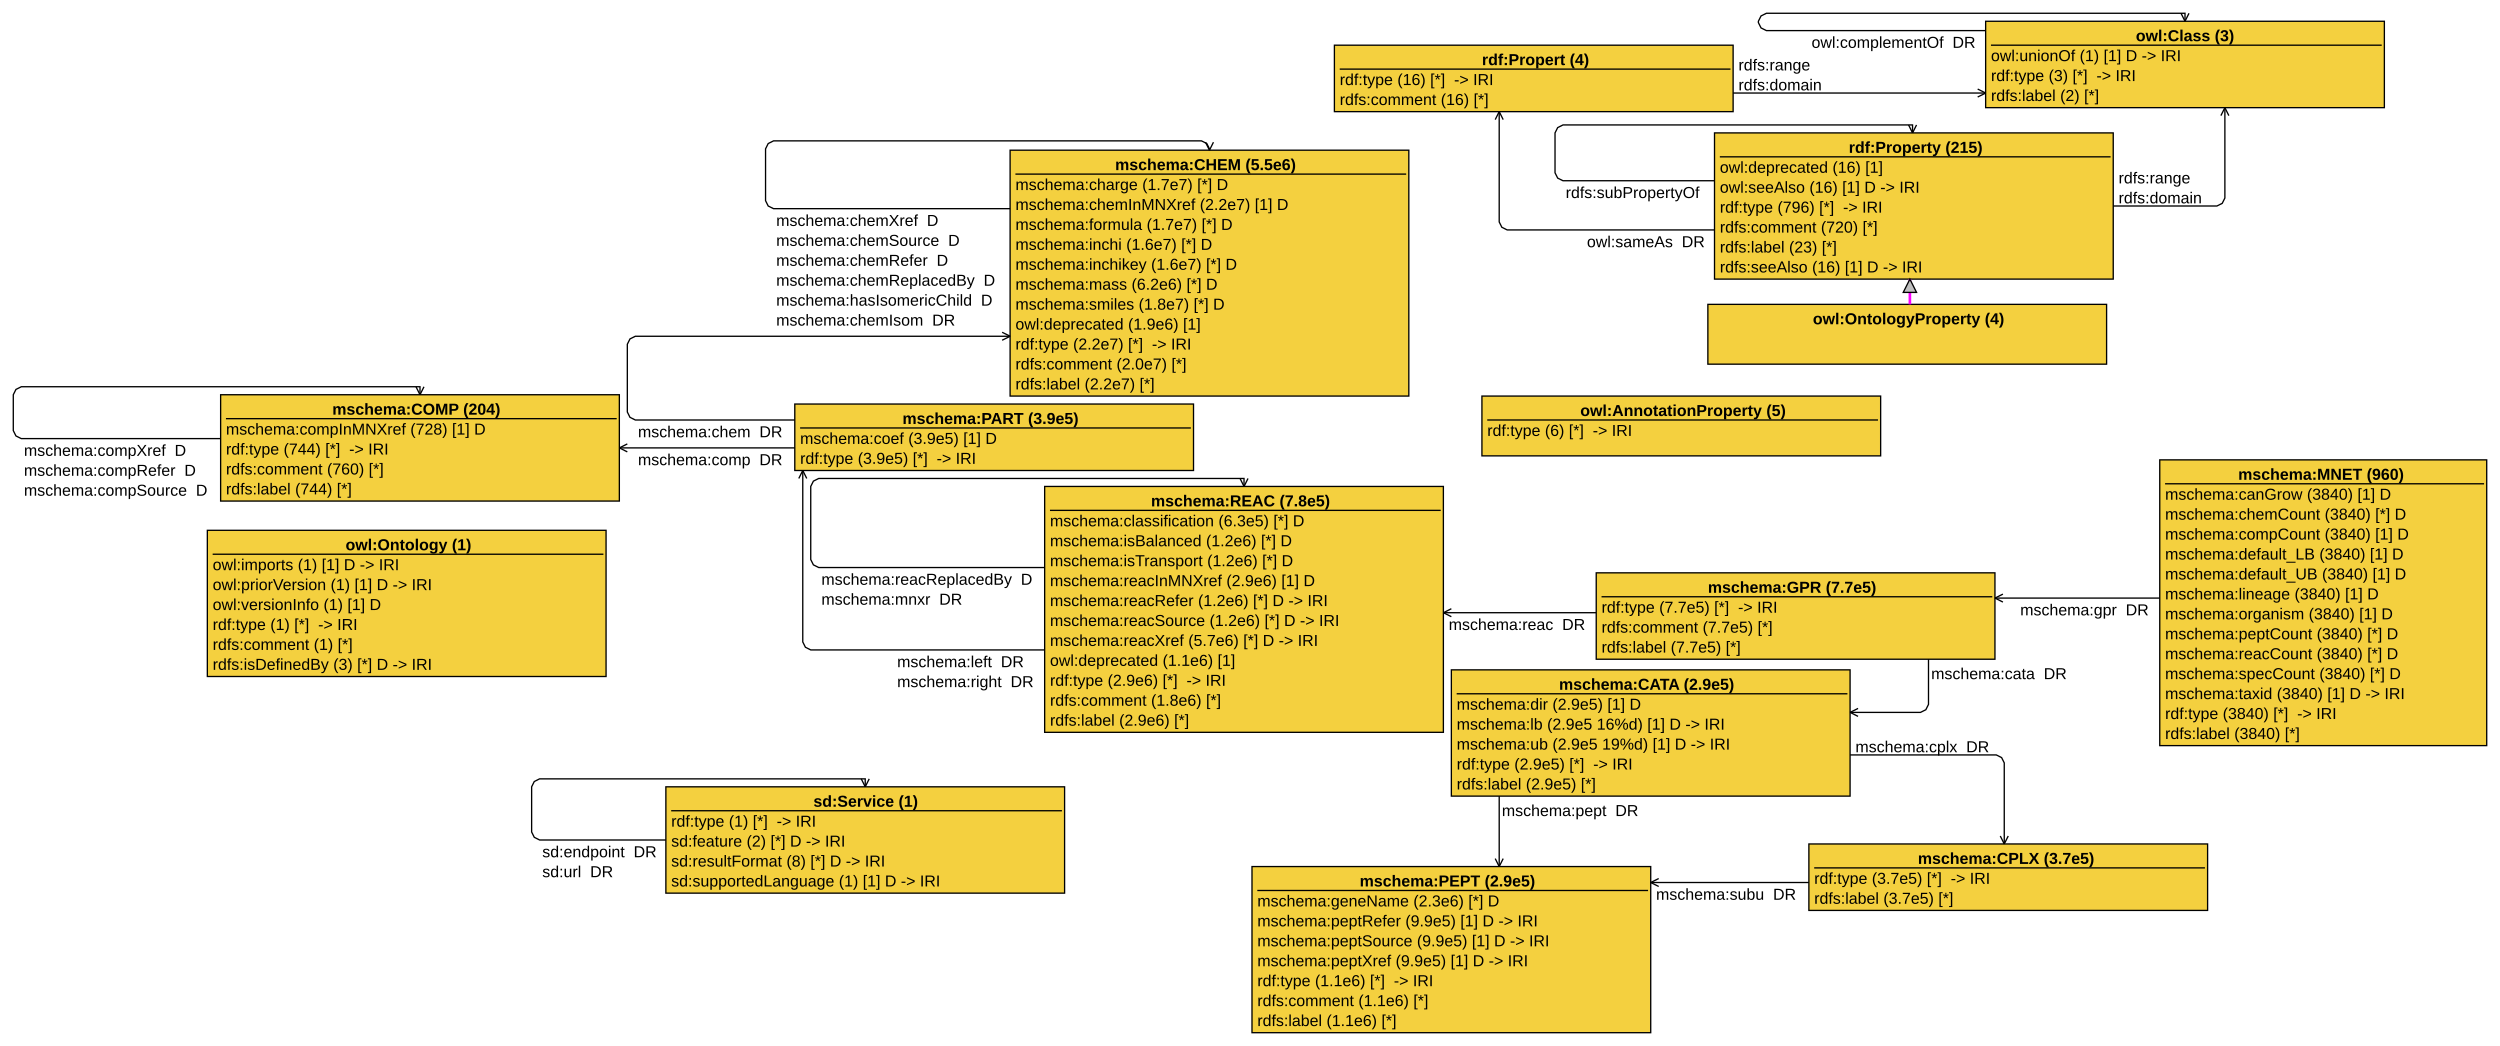
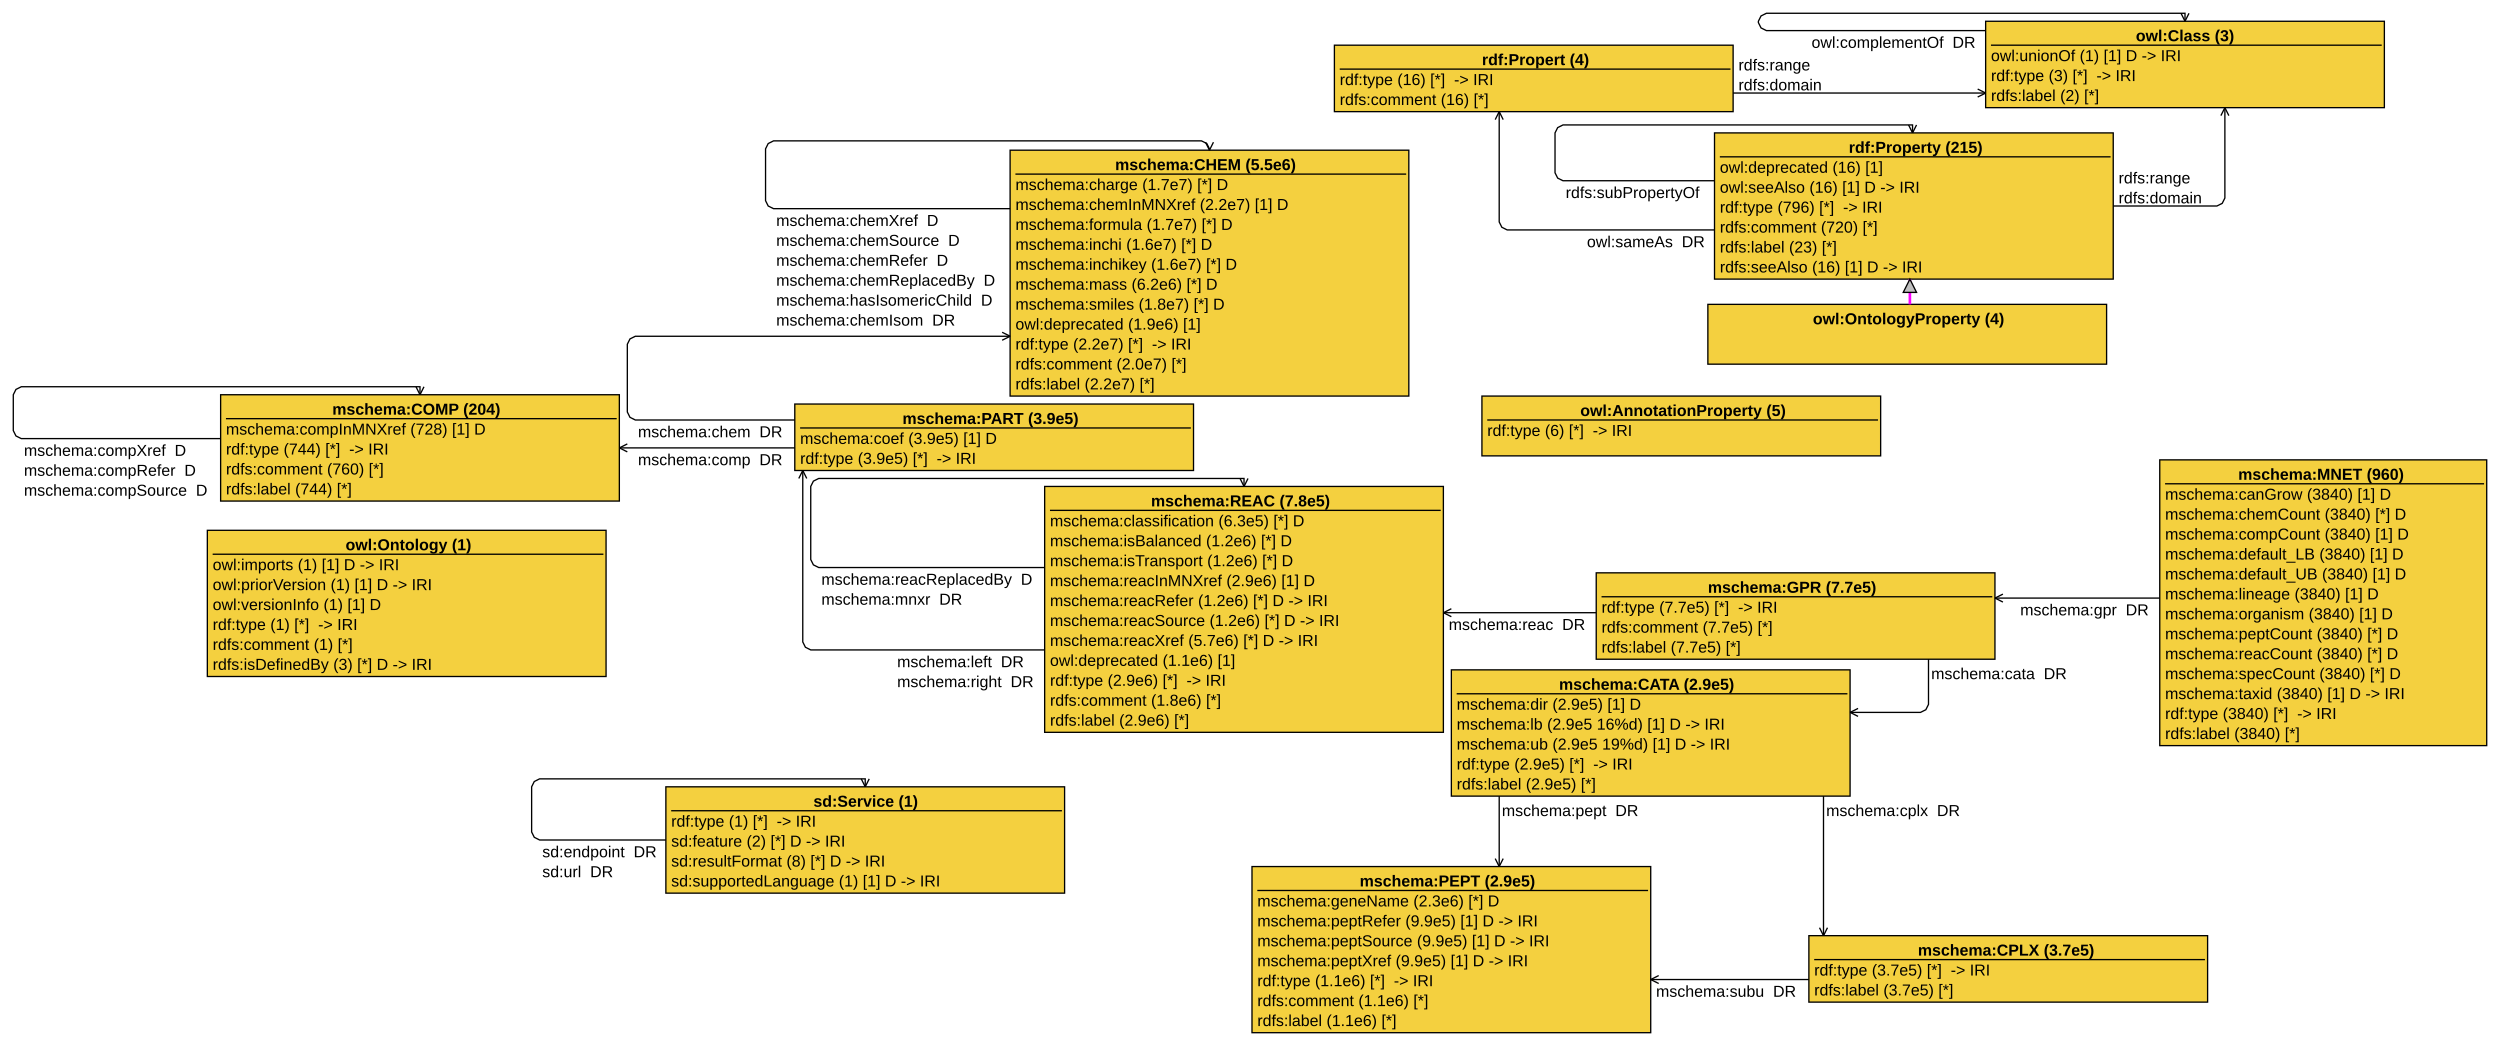
<svg xmlns="http://www.w3.org/2000/svg" version="1.1" xml:space="preserve" width="1881" height="787" viewBox="0 0 1881 787">
 onmousemove="movetip(evt)" onmouseup="endmove()"&gt;
<rect x="0" y="0" width="100%" height="100%" style="fill:White;" />
  <defs>
    <linearGradient id="activ1" x1="0%" y1="0%" x2="100%" y2="0%">
      <stop offset="0%" style="stop-color:#FFFF00;stop-opacity:1" />
      <stop offset="100%" style="stop-color:#FFFFF0;stop-opacity:1" />
    </linearGradient>
  </defs>
  <g id="2002688234">
    <polygon points="1285,229 1585,229 1585,274 1285,274 " style="fill:#F4D03F; stroke-width:1;stroke:Black;" />
    <text style="font-family:Arial;font-size:12px;kerning:0;word-spacing:-1px;fill:Black;font-weight:bold;">
      <tspan x="1364" y="244">owl:OntologyProperty (4)</tspan>
    </text>
  </g>
  <g id="2002688267">
    <polygon points="786,366 1086,366 1086,551 786,551 " style="fill:#F4D03F; stroke-width:1;stroke:Black;" />
    <text style="font-family:Arial;font-size:12px;kerning:0;word-spacing:-1px;fill:Black;font-weight:bold;">
      <tspan x="866" y="381">mschema:REAC (7.8e5)</tspan>
    </text>
    <line x1="790" y1="384" x2="1084" y2="384" style="stroke-width:1;stroke:Black;" />
    <text style="font-family:Arial;font-size:12px;kerning:0;word-spacing:-1px;fill:Black;">
      <tspan x="790" y="396">mschema:classification (6.3e5) [*] D</tspan>
      <tspan x="790" y="411">mschema:isBalanced (1.2e6) [*] D</tspan>
      <tspan x="790" y="426">mschema:isTransport (1.2e6) [*] D</tspan>
      <tspan x="790" y="441">mschema:reacInMNXref (2.9e6) [1] D</tspan>
      <tspan x="790" y="456">mschema:reacRefer (1.2e6) [*] D -&gt; IRI</tspan>
      <tspan x="790" y="471">mschema:reacSource (1.2e6) [*] D -&gt; IRI</tspan>
      <tspan x="790" y="486">mschema:reacXref (5.7e6) [*] D -&gt; IRI</tspan>
      <tspan x="790" y="501">owl:deprecated (1.1e6) [1] </tspan>
      <tspan x="790" y="516">rdf:type (2.9e6) [*]  -&gt; IRI</tspan>
      <tspan x="790" y="531">rdfs:comment (1.8e6) [*] </tspan>
      <tspan x="790" y="546">rdfs:label (2.9e6) [*] </tspan>
    </text>
  </g>
  <g id="2002688278">
    <polygon points="1115,298 1415,298 1415,343 1115,343 " style="fill:#F4D03F; stroke-width:1;stroke:Black;" />
    <text style="font-family:Arial;font-size:12px;kerning:0;word-spacing:-1px;fill:Black;font-weight:bold;">
      <tspan x="1189" y="313">owl:AnnotationProperty (5)</tspan>
    </text>
    <line x1="1119" y1="316" x2="1413" y2="316" style="stroke-width:1;stroke:Black;" />
    <text style="font-family:Arial;font-size:12px;kerning:0;word-spacing:-1px;fill:Black;">
      <tspan x="1119" y="328">rdf:type (6) [*]  -&gt; IRI</tspan>
    </text>
  </g>
  <g id="2002688289">
    <polygon points="1092,504 1392,504 1392,599 1092,599 " style="fill:#F4D03F; stroke-width:1;stroke:Black;" />
    <text style="font-family:Arial;font-size:12px;kerning:0;word-spacing:-1px;fill:Black;font-weight:bold;">
      <tspan x="1173" y="519">mschema:CATA (2.9e5)</tspan>
    </text>
    <line x1="1096" y1="522" x2="1390" y2="522" style="stroke-width:1;stroke:Black;" />
    <text style="font-family:Arial;font-size:12px;kerning:0;word-spacing:-1px;fill:Black;">
      <tspan x="1096" y="534">mschema:dir (2.9e5) [1] D</tspan>
      <tspan x="1096" y="549">mschema:lb (2.9e5 16%d) [1] D -&gt; IRI</tspan>
      <tspan x="1096" y="564">mschema:ub (2.9e5 19%d) [1] D -&gt; IRI</tspan>
      <tspan x="1096" y="579">rdf:type (2.9e5) [*]  -&gt; IRI</tspan>
      <tspan x="1096" y="594">rdfs:label (2.9e5) [*] </tspan>
    </text>
  </g>
  <g id="2002688300">
    <polygon points="166,297 466,297 466,377 166,377 " style="fill:#F4D03F; stroke-width:1;stroke:Black;" />
    <text style="font-family:Arial;font-size:12px;kerning:0;word-spacing:-1px;fill:Black;font-weight:bold;">
      <tspan x="250" y="312">mschema:COMP (204)</tspan>
    </text>
    <line x1="170" y1="315" x2="464" y2="315" style="stroke-width:1;stroke:Black;" />
    <text style="font-family:Arial;font-size:12px;kerning:0;word-spacing:-1px;fill:Black;">
      <tspan x="170" y="327">mschema:compInMNXref (728) [1] D</tspan>
      <tspan x="170" y="342">rdf:type (744) [*]  -&gt; IRI</tspan>
      <tspan x="170" y="357">rdfs:comment (760) [*] </tspan>
      <tspan x="170" y="372">rdfs:label (744) [*] </tspan>
-     </text>
-   </g>
-   <g id="2002688311">
-     <polygon points="1361,635 1661,635 1661,685 1361,685 " style="fill:#F4D03F; stroke-width:1;stroke:Black;" />
-     <text style="font-family:Arial;font-size:12px;kerning:0;word-spacing:-1px;fill:Black;font-weight:bold;">
-       <tspan x="1443" y="650">mschema:CPLX (3.7e5)</tspan>
-     </text>
-     <line x1="1365" y1="653" x2="1659" y2="653" style="stroke-width:1;stroke:Black;" />
-     <text style="font-family:Arial;font-size:12px;kerning:0;word-spacing:-1px;fill:Black;">
-       <tspan x="1365" y="665">rdf:type (3.7e5) [*]  -&gt; IRI</tspan>
-       <tspan x="1365" y="680">rdfs:label (3.7e5) [*] </tspan>
    </text>
  </g>
  <g id="2002688333">
    <polygon points="760,113 1060,113 1060,298 760,298 " style="fill:#F4D03F; stroke-width:1;stroke:Black;" />
    <text style="font-family:Arial;font-size:12px;kerning:0;word-spacing:-1px;fill:Black;font-weight:bold;">
      <tspan x="839" y="128">mschema:CHEM (5.5e6)</tspan>
    </text>
    <line x1="764" y1="131" x2="1058" y2="131" style="stroke-width:1;stroke:Black;" />
    <text style="font-family:Arial;font-size:12px;kerning:0;word-spacing:-1px;fill:Black;">
      <tspan x="764" y="143">mschema:charge (1.7e7) [*] D</tspan>
      <tspan x="764" y="158">mschema:chemInMNXref (2.2e7) [1] D</tspan>
      <tspan x="764" y="173">mschema:formula (1.7e7) [*] D</tspan>
      <tspan x="764" y="188">mschema:inchi (1.6e7) [*] D</tspan>
      <tspan x="764" y="203">mschema:inchikey (1.6e7) [*] D</tspan>
      <tspan x="764" y="218">mschema:mass (6.2e6) [*] D</tspan>
      <tspan x="764" y="233">mschema:smiles (1.8e7) [*] D</tspan>
      <tspan x="764" y="248">owl:deprecated (1.9e6) [1] </tspan>
      <tspan x="764" y="263">rdf:type (2.2e7) [*]  -&gt; IRI</tspan>
      <tspan x="764" y="278">rdfs:comment (2.0e7) [*] </tspan>
      <tspan x="764" y="293">rdfs:label (2.2e7) [*] </tspan>
    </text>
  </g>
  <g id="2002688344">
    <polygon points="1290,100 1590,100 1590,210 1290,210 " style="fill:#F4D03F; stroke-width:1;stroke:Black;" />
    <text style="font-family:Arial;font-size:12px;kerning:0;word-spacing:-1px;fill:Black;font-weight:bold;">
      <tspan x="1391" y="115">rdf:Property (215)</tspan>
    </text>
    <line x1="1294" y1="118" x2="1588" y2="118" style="stroke-width:1;stroke:Black;" />
    <text style="font-family:Arial;font-size:12px;kerning:0;word-spacing:-1px;fill:Black;">
      <tspan x="1294" y="130">owl:deprecated (16) [1] </tspan>
      <tspan x="1294" y="145">owl:seeAlso (16) [1] D -&gt; IRI</tspan>
      <tspan x="1294" y="160">rdf:type (796) [*]  -&gt; IRI</tspan>
      <tspan x="1294" y="175">rdfs:comment (720) [*] </tspan>
      <tspan x="1294" y="190">rdfs:label (23) [*] </tspan>
      <tspan x="1294" y="205">rdfs:seeAlso (16) [1] D -&gt; IRI</tspan>
    </text>
  </g>
  <g id="2002688355">
    <polygon points="501,592 801,592 801,672 501,672 " style="fill:#F4D03F; stroke-width:1;stroke:Black;" />
    <text style="font-family:Arial;font-size:12px;kerning:0;word-spacing:-1px;fill:Black;font-weight:bold;">
      <tspan x="612" y="607">sd:Service (1)</tspan>
    </text>
    <line x1="505" y1="610" x2="799" y2="610" style="stroke-width:1;stroke:Black;" />
    <text style="font-family:Arial;font-size:12px;kerning:0;word-spacing:-1px;fill:Black;">
      <tspan x="505" y="622">rdf:type (1) [*]  -&gt; IRI</tspan>
      <tspan x="505" y="637">sd:feature (2) [*] D -&gt; IRI</tspan>
      <tspan x="505" y="652">sd:resultFormat (8) [*] D -&gt; IRI</tspan>
      <tspan x="505" y="667">sd:supportedLanguage (1) [1] D -&gt; IRI</tspan>
    </text>
  </g>
  <g id="2002688366">
    <polygon points="1494,16 1794,16 1794,81 1494,81 " style="fill:#F4D03F; stroke-width:1;stroke:Black;" />
    <text style="font-family:Arial;font-size:12px;kerning:0;word-spacing:-1px;fill:Black;font-weight:bold;">
      <tspan x="1607" y="31">owl:Class (3)</tspan>
    </text>
    <line x1="1498" y1="34" x2="1792" y2="34" style="stroke-width:1;stroke:Black;" />
    <text style="font-family:Arial;font-size:12px;kerning:0;word-spacing:-1px;fill:Black;">
      <tspan x="1498" y="46">owl:unionOf (1) [1] D -&gt; IRI</tspan>
      <tspan x="1498" y="61">rdf:type (3) [*]  -&gt; IRI</tspan>
      <tspan x="1498" y="76">rdfs:label (2) [*] </tspan>
    </text>
  </g>
  <g id="2002688377">
    <polygon points="1201,431 1501,431 1501,496 1201,496 " style="fill:#F4D03F; stroke-width:1;stroke:Black;" />
    <text style="font-family:Arial;font-size:12px;kerning:0;word-spacing:-1px;fill:Black;font-weight:bold;">
      <tspan x="1285" y="446">mschema:GPR (7.7e5)</tspan>
    </text>
    <line x1="1205" y1="449" x2="1499" y2="449" style="stroke-width:1;stroke:Black;" />
    <text style="font-family:Arial;font-size:12px;kerning:0;word-spacing:-1px;fill:Black;">
      <tspan x="1205" y="461">rdf:type (7.7e5) [*]  -&gt; IRI</tspan>
      <tspan x="1205" y="476">rdfs:comment (7.7e5) [*] </tspan>
      <tspan x="1205" y="491">rdfs:label (7.7e5) [*] </tspan>
    </text>
  </g>
  <g id="2002688388">
    <polygon points="598,304 898,304 898,354 598,354 " style="fill:#F4D03F; stroke-width:1;stroke:Black;" />
    <text style="font-family:Arial;font-size:12px;kerning:0;word-spacing:-1px;fill:Black;font-weight:bold;">
      <tspan x="679" y="319">mschema:PART (3.9e5)</tspan>
    </text>
    <line x1="602" y1="322" x2="896" y2="322" style="stroke-width:1;stroke:Black;" />
    <text style="font-family:Arial;font-size:12px;kerning:0;word-spacing:-1px;fill:Black;">
      <tspan x="602" y="334">mschema:coef (3.9e5) [1] D</tspan>
      <tspan x="602" y="349">rdf:type (3.9e5) [*]  -&gt; IRI</tspan>
    </text>
  </g>
  <g id="2002688256">
    <polygon points="942,652 1242,652 1242,777 942,777 " style="fill:#F4D03F; stroke-width:1;stroke:Black;" />
    <text style="font-family:Arial;font-size:12px;kerning:0;word-spacing:-1px;fill:Black;font-weight:bold;">
      <tspan x="1023" y="667">mschema:PEPT (2.9e5)</tspan>
    </text>
    <line x1="946" y1="670" x2="1240" y2="670" style="stroke-width:1;stroke:Black;" />
    <text style="font-family:Arial;font-size:12px;kerning:0;word-spacing:-1px;fill:Black;">
      <tspan x="946" y="682">mschema:geneName (2.3e6) [*] D</tspan>
      <tspan x="946" y="697">mschema:peptRefer (9.9e5) [1] D -&gt; IRI</tspan>
      <tspan x="946" y="712">mschema:peptSource (9.9e5) [1] D -&gt; IRI</tspan>
      <tspan x="946" y="727">mschema:peptXref (9.9e5) [1] D -&gt; IRI</tspan>
      <tspan x="946" y="742">rdf:type (1.1e6) [*]  -&gt; IRI</tspan>
      <tspan x="946" y="757">rdfs:comment (1.1e6) [*] </tspan>
      <tspan x="946" y="772">rdfs:label (1.1e6) [*] </tspan>
    </text>
  </g>
  <g id="2002688322">
    <polygon points="1625,346 1871,346 1871,561 1625,561 " style="fill:#F4D03F; stroke-width:1;stroke:Black;" />
    <text style="font-family:Arial;font-size:12px;kerning:0;word-spacing:-1px;fill:Black;font-weight:bold;">
      <tspan x="1684" y="361">mschema:MNET (960)</tspan>
    </text>
    <line x1="1629" y1="364" x2="1869" y2="364" style="stroke-width:1;stroke:Black;" />
    <text style="font-family:Arial;font-size:12px;kerning:0;word-spacing:-1px;fill:Black;">
      <tspan x="1629" y="376">mschema:canGrow (3840) [1] D</tspan>
      <tspan x="1629" y="391">mschema:chemCount (3840) [*] D</tspan>
      <tspan x="1629" y="406">mschema:compCount (3840) [1] D</tspan>
      <tspan x="1629" y="421">mschema:default_LB (3840) [1] D</tspan>
      <tspan x="1629" y="436">mschema:default_UB (3840) [1] D</tspan>
      <tspan x="1629" y="451">mschema:lineage (3840) [1] D</tspan>
      <tspan x="1629" y="466">mschema:organism (3840) [1] D</tspan>
      <tspan x="1629" y="481">mschema:peptCount (3840) [*] D</tspan>
      <tspan x="1629" y="496">mschema:reacCount (3840) [*] D</tspan>
      <tspan x="1629" y="511">mschema:specCount (3840) [*] D</tspan>
      <tspan x="1629" y="526">mschema:taxid (3840) [1] D -&gt; IRI</tspan>
      <tspan x="1629" y="541">rdf:type (3840) [*]  -&gt; IRI</tspan>
      <tspan x="1629" y="556">rdfs:label (3840) [*] </tspan>
    </text>
  </g>
  <g id="2002688399">
    <polygon points="1004,34 1304,34 1304,84 1004,84 " style="fill:#F4D03F; stroke-width:1;stroke:Black;" />
    <text style="font-family:Arial;font-size:12px;kerning:0;word-spacing:-1px;fill:Black;font-weight:bold;">
      <tspan x="1115" y="49">rdf:Propert (4)</tspan>
    </text>
    <line x1="1008" y1="52" x2="1302" y2="52" style="stroke-width:1;stroke:Black;" />
    <text style="font-family:Arial;font-size:12px;kerning:0;word-spacing:-1px;fill:Black;">
      <tspan x="1008" y="64">rdf:type (16) [*]  -&gt; IRI</tspan>
      <tspan x="1008" y="79">rdfs:comment (16) [*] </tspan>
    </text>
  </g>
  <g id="2002688245">
    <polygon points="156,399 456,399 456,509 156,509 " style="fill:#F4D03F; stroke-width:1;stroke:Black;" />
    <text style="font-family:Arial;font-size:12px;kerning:0;word-spacing:-1px;fill:Black;font-weight:bold;">
      <tspan x="260" y="414">owl:Ontology (1)</tspan>
    </text>
    <line x1="160" y1="417" x2="454" y2="417" style="stroke-width:1;stroke:Black;" />
    <text style="font-family:Arial;font-size:12px;kerning:0;word-spacing:-1px;fill:Black;">
      <tspan x="160" y="429">owl:imports (1) [1] D -&gt; IRI</tspan>
      <tspan x="160" y="444">owl:priorVersion (1) [1] D -&gt; IRI</tspan>
      <tspan x="160" y="459">owl:versionInfo (1) [1] D</tspan>
      <tspan x="160" y="474">rdf:type (1) [*]  -&gt; IRI</tspan>
      <tspan x="160" y="489">rdfs:comment (1) [*] </tspan>
      <tspan x="160" y="504">rdfs:isDefinedBy (3) [*] D -&gt; IRI</tspan>
    </text>
  </g>
+   <g id="2002688311">
+     <polygon points="1361,704 1661,704 1661,754 1361,754 " style="fill:#F4D03F; stroke-width:1;stroke:Black;" />
+     <text style="font-family:Arial;font-size:12px;kerning:0;word-spacing:-1px;fill:Black;font-weight:bold;">
+       <tspan x="1443" y="719">mschema:CPLX (3.7e5)</tspan>
+     </text>
+     <line x1="1365" y1="722" x2="1659" y2="722" style="stroke-width:1;stroke:Black;" />
+     <text style="font-family:Arial;font-size:12px;kerning:0;word-spacing:-1px;fill:Black;">
+       <tspan x="1365" y="734">rdf:type (3.7e5) [*]  -&gt; IRI</tspan>
+       <tspan x="1365" y="749">rdfs:label (3.7e5) [*] </tspan>
+     </text>
+   </g>
  <g id="2002688142">
    <path d="M598,316 L478,316 474,314 472,310 472,259 474,255 478,253 760,253 " style="fill:none;stroke-width:1;stroke:Black;" />
    <line x1="754" y1="250" x2="760" y2="253" style="stroke-width:1;stroke:Black;" />
    <line x1="754" y1="256" x2="760" y2="253" style="stroke-width:1;stroke:Black;" />
    <text style="font-family:Arial;font-size:12px;kerning:0;word-spacing:-1px;fill:Black;">
      <tspan x="480" y="329">mschema:chem  DR</tspan>
    </text>
  </g>
  <g id="2002688147">
    <path d="M1590,155 L1668,155 1672,153 1674,149 1674,81 " style="fill:none;stroke-width:1;stroke:Black;" />
    <line x1="1671" y1="87" x2="1674" y2="81" style="stroke-width:1;stroke:Black;" />
    <line x1="1677" y1="87" x2="1674" y2="81" style="stroke-width:1;stroke:Black;" />
    <text style="font-family:Arial;font-size:12px;kerning:0;word-spacing:-1px;fill:Black;">
      <tspan x="1594" y="138">rdfs:range  </tspan>
      <tspan x="1594" y="153">rdfs:domain  </tspan>
    </text>
  </g>
  <g id="2002688152">
    <path d="M598,337 L466,337 " style="fill:none;stroke-width:1;stroke:Black;" />
    <line x1="472" y1="334" x2="466" y2="337" style="stroke-width:1;stroke:Black;" />
    <line x1="472" y1="340" x2="466" y2="337" style="stroke-width:1;stroke:Black;" />
    <text style="font-family:Arial;font-size:12px;kerning:0;word-spacing:-1px;fill:Black;">
      <tspan x="480" y="350">mschema:comp  DR</tspan>
    </text>
  </g>
-   <g id="2002688157">
-     <path d="M1392,568 L1502,568 1506,570 1508,574 1508,635 " style="fill:none;stroke-width:1;stroke:Black;" />
-     <line x1="1505" y1="629" x2="1508" y2="635" style="stroke-width:1;stroke:Black;" />
-     <line x1="1511" y1="629" x2="1508" y2="635" style="stroke-width:1;stroke:Black;" />
-     <text style="font-family:Arial;font-size:12px;kerning:0;word-spacing:-1px;fill:Black;">
-       <tspan x="1396" y="566">mschema:cplx  DR</tspan>
-     </text>
-   </g>
  <g id="2002688167">
    <path d="M1494,23 L1329,23 1325,21 1323,17 1323,16 1325,12 1329,10 1644,10 1644,16 " style="fill:none;stroke-width:1;stroke:Black;" />
    <line x1="1641" y1="10" x2="1644" y2="16" style="stroke-width:1;stroke:Black;" />
    <line x1="1647" y1="10" x2="1644" y2="16" style="stroke-width:1;stroke:Black;" />
    <text style="font-family:Arial;font-size:12px;kerning:0;word-spacing:-1px;fill:Black;">
      <tspan x="1363" y="36">owl:complementOf  DR</tspan>
    </text>
  </g>
  <g id="2002688177">
    <path d="M1304,70 L1494,70 " style="fill:none;stroke-width:1;stroke:Black;" />
    <line x1="1488" y1="67" x2="1494" y2="70" style="stroke-width:1;stroke:Black;" />
    <line x1="1488" y1="73" x2="1494" y2="70" style="stroke-width:1;stroke:Black;" />
    <text style="font-family:Arial;font-size:12px;kerning:0;word-spacing:-1px;fill:Black;">
      <tspan x="1308" y="53">rdfs:range  </tspan>
      <tspan x="1308" y="68">rdfs:domain  </tspan>
    </text>
  </g>
  <g id="2002688182">
    <path d="M501,632 L406,632 402,630 400,626 400,592 402,588 406,586 651,586 651,592 " style="fill:none;stroke-width:1;stroke:Black;" />
    <line x1="648" y1="586" x2="651" y2="592" style="stroke-width:1;stroke:Black;" />
    <line x1="654" y1="586" x2="651" y2="592" style="stroke-width:1;stroke:Black;" />
    <text style="font-family:Arial;font-size:12px;kerning:0;word-spacing:-1px;fill:Black;">
      <tspan x="408" y="645">sd:endpoint  DR</tspan>
      <tspan x="408" y="660">sd:url  DR</tspan>
-     </text>
-   </g>
-   <g id="2002688187">
-     <path d="M1361,664 L1242,664 " style="fill:none;stroke-width:1;stroke:Black;" />
-     <line x1="1248" y1="661" x2="1242" y2="664" style="stroke-width:1;stroke:Black;" />
-     <line x1="1248" y1="667" x2="1242" y2="664" style="stroke-width:1;stroke:Black;" />
-     <text style="font-family:Arial;font-size:12px;kerning:0;word-spacing:-1px;fill:Black;">
-       <tspan x="1246" y="677">mschema:subu  DR</tspan>
    </text>
  </g>
  <g id="2002688192">
    <path d="M166,330 L16,330 12,328 10,324 10,297 12,293 16,291 316,291 316,297 " style="fill:none;stroke-width:1;stroke:Black;" />
    <line x1="313" y1="291" x2="316" y2="297" style="stroke-width:1;stroke:Black;" />
    <line x1="319" y1="291" x2="316" y2="297" style="stroke-width:1;stroke:Black;" />
    <text style="font-family:Arial;font-size:12px;kerning:0;word-spacing:-1px;fill:Black;">
      <tspan x="18" y="343">mschema:compXref  D</tspan>
      <tspan x="18" y="358">mschema:compRefer  D</tspan>
      <tspan x="18" y="373">mschema:compSource  D</tspan>
    </text>
  </g>
  <g id="2002688197">
    <path d="M1290,136 L1176,136 1172,134 1170,130 1170,100 1172,96 1176,94 1439,94 1439,100 " style="fill:none;stroke-width:1;stroke:Black;" />
    <line x1="1436" y1="94" x2="1439" y2="100" style="stroke-width:1;stroke:Black;" />
    <line x1="1442" y1="94" x2="1439" y2="100" style="stroke-width:1;stroke:Black;" />
    <text style="font-family:Arial;font-size:12px;kerning:0;word-spacing:-1px;fill:Black;">
      <tspan x="1178" y="149">rdfs:subPropertyOf  </tspan>
    </text>
  </g>
  <g id="2002688202">
    <path d="M760,157 L582,157 578,155 576,151 576,112 578,108 582,106 904,106 908,108 910,112 910,113 " style="fill:none;stroke-width:1;stroke:Black;" />
    <line x1="907" y1="107" x2="910" y2="113" style="stroke-width:1;stroke:Black;" />
    <line x1="913" y1="107" x2="910" y2="113" style="stroke-width:1;stroke:Black;" />
    <text style="font-family:Arial;font-size:12px;kerning:0;word-spacing:-1px;fill:Black;">
      <tspan x="584" y="170">mschema:chemXref  D</tspan>
      <tspan x="584" y="185">mschema:chemSource  D</tspan>
      <tspan x="584" y="200">mschema:chemRefer  D</tspan>
      <tspan x="584" y="215">mschema:chemReplacedBy  D</tspan>
      <tspan x="584" y="230">mschema:hasIsomericChild  D</tspan>
      <tspan x="584" y="245">mschema:chemIsom  DR</tspan>
    </text>
  </g>
  <g id="2002688207">
    <path d="M786,427 L616,427 612,425 610,421 610,366 612,362 616,360 936,360 936,366 " style="fill:none;stroke-width:1;stroke:Black;" />
    <line x1="933" y1="360" x2="936" y2="366" style="stroke-width:1;stroke:Black;" />
    <line x1="939" y1="360" x2="936" y2="366" style="stroke-width:1;stroke:Black;" />
    <text style="font-family:Arial;font-size:12px;kerning:0;word-spacing:-1px;fill:Black;">
      <tspan x="618" y="440">mschema:reacReplacedBy  D</tspan>
      <tspan x="618" y="455">mschema:mnxr  DR</tspan>
    </text>
  </g>
  <g id="2002688212">
    <path d="M1201,461 L1086,461 " style="fill:none;stroke-width:1;stroke:Black;" />
    <line x1="1092" y1="458" x2="1086" y2="461" style="stroke-width:1;stroke:Black;" />
    <line x1="1092" y1="464" x2="1086" y2="461" style="stroke-width:1;stroke:Black;" />
    <text style="font-family:Arial;font-size:12px;kerning:0;word-spacing:-1px;fill:Black;">
      <tspan x="1090" y="474">mschema:reac  DR</tspan>
    </text>
  </g>
  <g id="2002688217">
    <path d="M786,489 L610,489 606,487 604,483 604,354 " style="fill:none;stroke-width:1;stroke:Black;" />
    <line x1="601" y1="360" x2="604" y2="354" style="stroke-width:1;stroke:Black;" />
    <line x1="607" y1="360" x2="604" y2="354" style="stroke-width:1;stroke:Black;" />
    <text style="font-family:Arial;font-size:12px;kerning:0;word-spacing:-1px;fill:Black;">
      <tspan x="675" y="502">mschema:left  DR</tspan>
      <tspan x="675" y="517">mschema:right  DR</tspan>
    </text>
  </g>
  <g id="2002688227">
    <path d="M1625,450 L1501,450 " style="fill:none;stroke-width:1;stroke:Black;" />
    <line x1="1507" y1="447" x2="1501" y2="450" style="stroke-width:1;stroke:Black;" />
    <line x1="1507" y1="453" x2="1501" y2="450" style="stroke-width:1;stroke:Black;" />
    <text style="font-family:Arial;font-size:12px;kerning:0;word-spacing:-1px;fill:Black;">
      <tspan x="1520" y="463">mschema:gpr  DR</tspan>
    </text>
  </g>
  <g id="2002688232">
    <path d="M1437,210 L1437,229 " style="fill:none;stroke-width:2;stroke:Fuchsia;" />
    <polygon points="1442,220 1437,210 1432,220 " style="fill:Silver;stroke-width:1;stroke:Black;" />
    <text style="font-family:Arial;font-size:12px;kerning:0;word-spacing:-1px;fill:Black;">
      <tspan x="1439" y="225"> </tspan>
    </text>
  </g>
  <g id="2002688162">
    <path d="M1128,599 L1128,652 " style="fill:none;stroke-width:1;stroke:Black;" />
    <line x1="1125" y1="646" x2="1128" y2="652" style="stroke-width:1;stroke:Black;" />
    <line x1="1131" y1="646" x2="1128" y2="652" style="stroke-width:1;stroke:Black;" />
    <text style="font-family:Arial;font-size:12px;kerning:0;word-spacing:-1px;fill:Black;">
      <tspan x="1130" y="614">mschema:pept  DR</tspan>
    </text>
  </g>
  <g id="2002688222">
    <path d="M1451,496 L1451,530 1449,534 1445,536 1392,536 " style="fill:none;stroke-width:1;stroke:Black;" />
    <line x1="1398" y1="533" x2="1392" y2="536" style="stroke-width:1;stroke:Black;" />
    <line x1="1398" y1="539" x2="1392" y2="536" style="stroke-width:1;stroke:Black;" />
    <text style="font-family:Arial;font-size:12px;kerning:0;word-spacing:-1px;fill:Black;">
      <tspan x="1453" y="511">mschema:cata  DR</tspan>
    </text>
  </g>
  <g id="2002688172">
    <path d="M1290,173 L1134,173 1130,171 1128,167 1128,84 " style="fill:none;stroke-width:1;stroke:Black;" />
    <line x1="1125" y1="90" x2="1128" y2="84" style="stroke-width:1;stroke:Black;" />
    <line x1="1131" y1="90" x2="1128" y2="84" style="stroke-width:1;stroke:Black;" />
    <text style="font-family:Arial;font-size:12px;kerning:0;word-spacing:-1px;fill:Black;">
      <tspan x="1194" y="186">owl:sameAs  DR</tspan>
    </text>
  </g>
+   <g id="2002688187">
+     <path d="M1361,737 L1242,737 " style="fill:none;stroke-width:1;stroke:Black;" />
+     <line x1="1248" y1="734" x2="1242" y2="737" style="stroke-width:1;stroke:Black;" />
+     <line x1="1248" y1="740" x2="1242" y2="737" style="stroke-width:1;stroke:Black;" />
+     <text style="font-family:Arial;font-size:12px;kerning:0;word-spacing:-1px;fill:Black;">
+       <tspan x="1246" y="750">mschema:subu  DR</tspan>
+     </text>
+   </g>
+   <g id="2002688157">
+     <path d="M1372,599 L1372,704 " style="fill:none;stroke-width:1;stroke:Black;" />
+     <line x1="1369" y1="698" x2="1372" y2="704" style="stroke-width:1;stroke:Black;" />
+     <line x1="1375" y1="698" x2="1372" y2="704" style="stroke-width:1;stroke:Black;" />
+     <text style="font-family:Arial;font-size:12px;kerning:0;word-spacing:-1px;fill:Black;">
+       <tspan x="1374" y="614">mschema:cplx  DR</tspan>
+     </text>
+   </g>
</svg>
